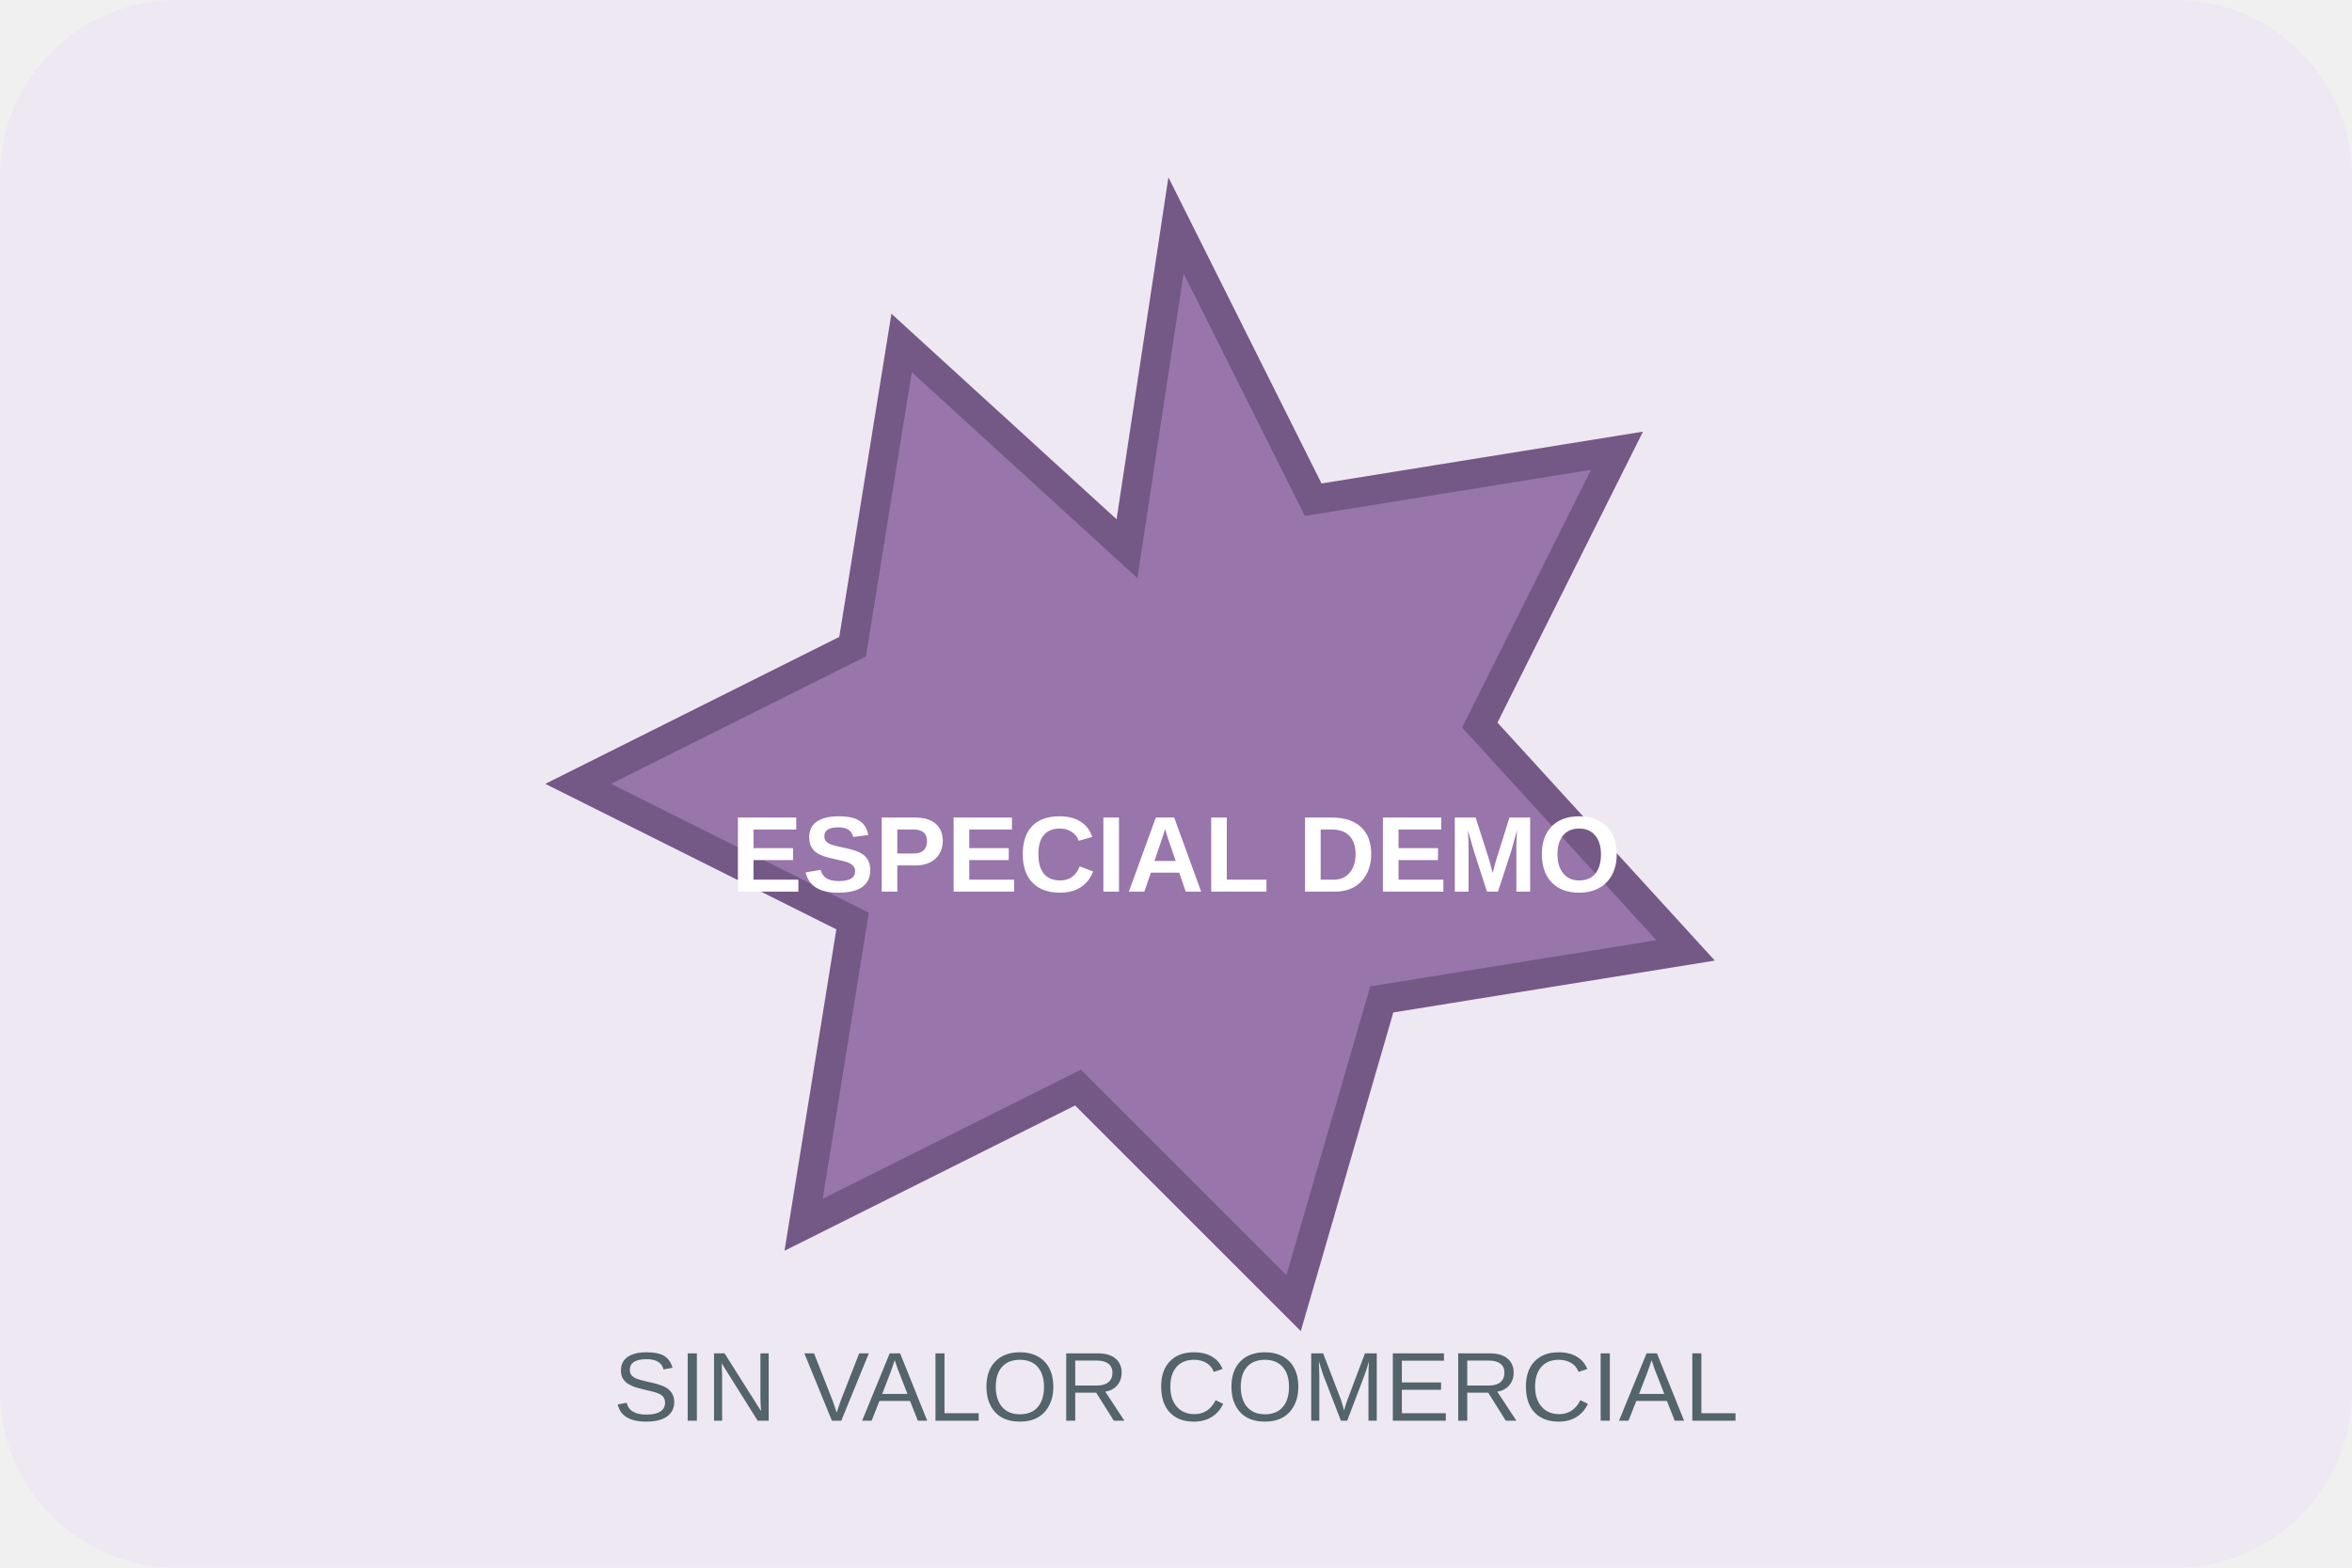
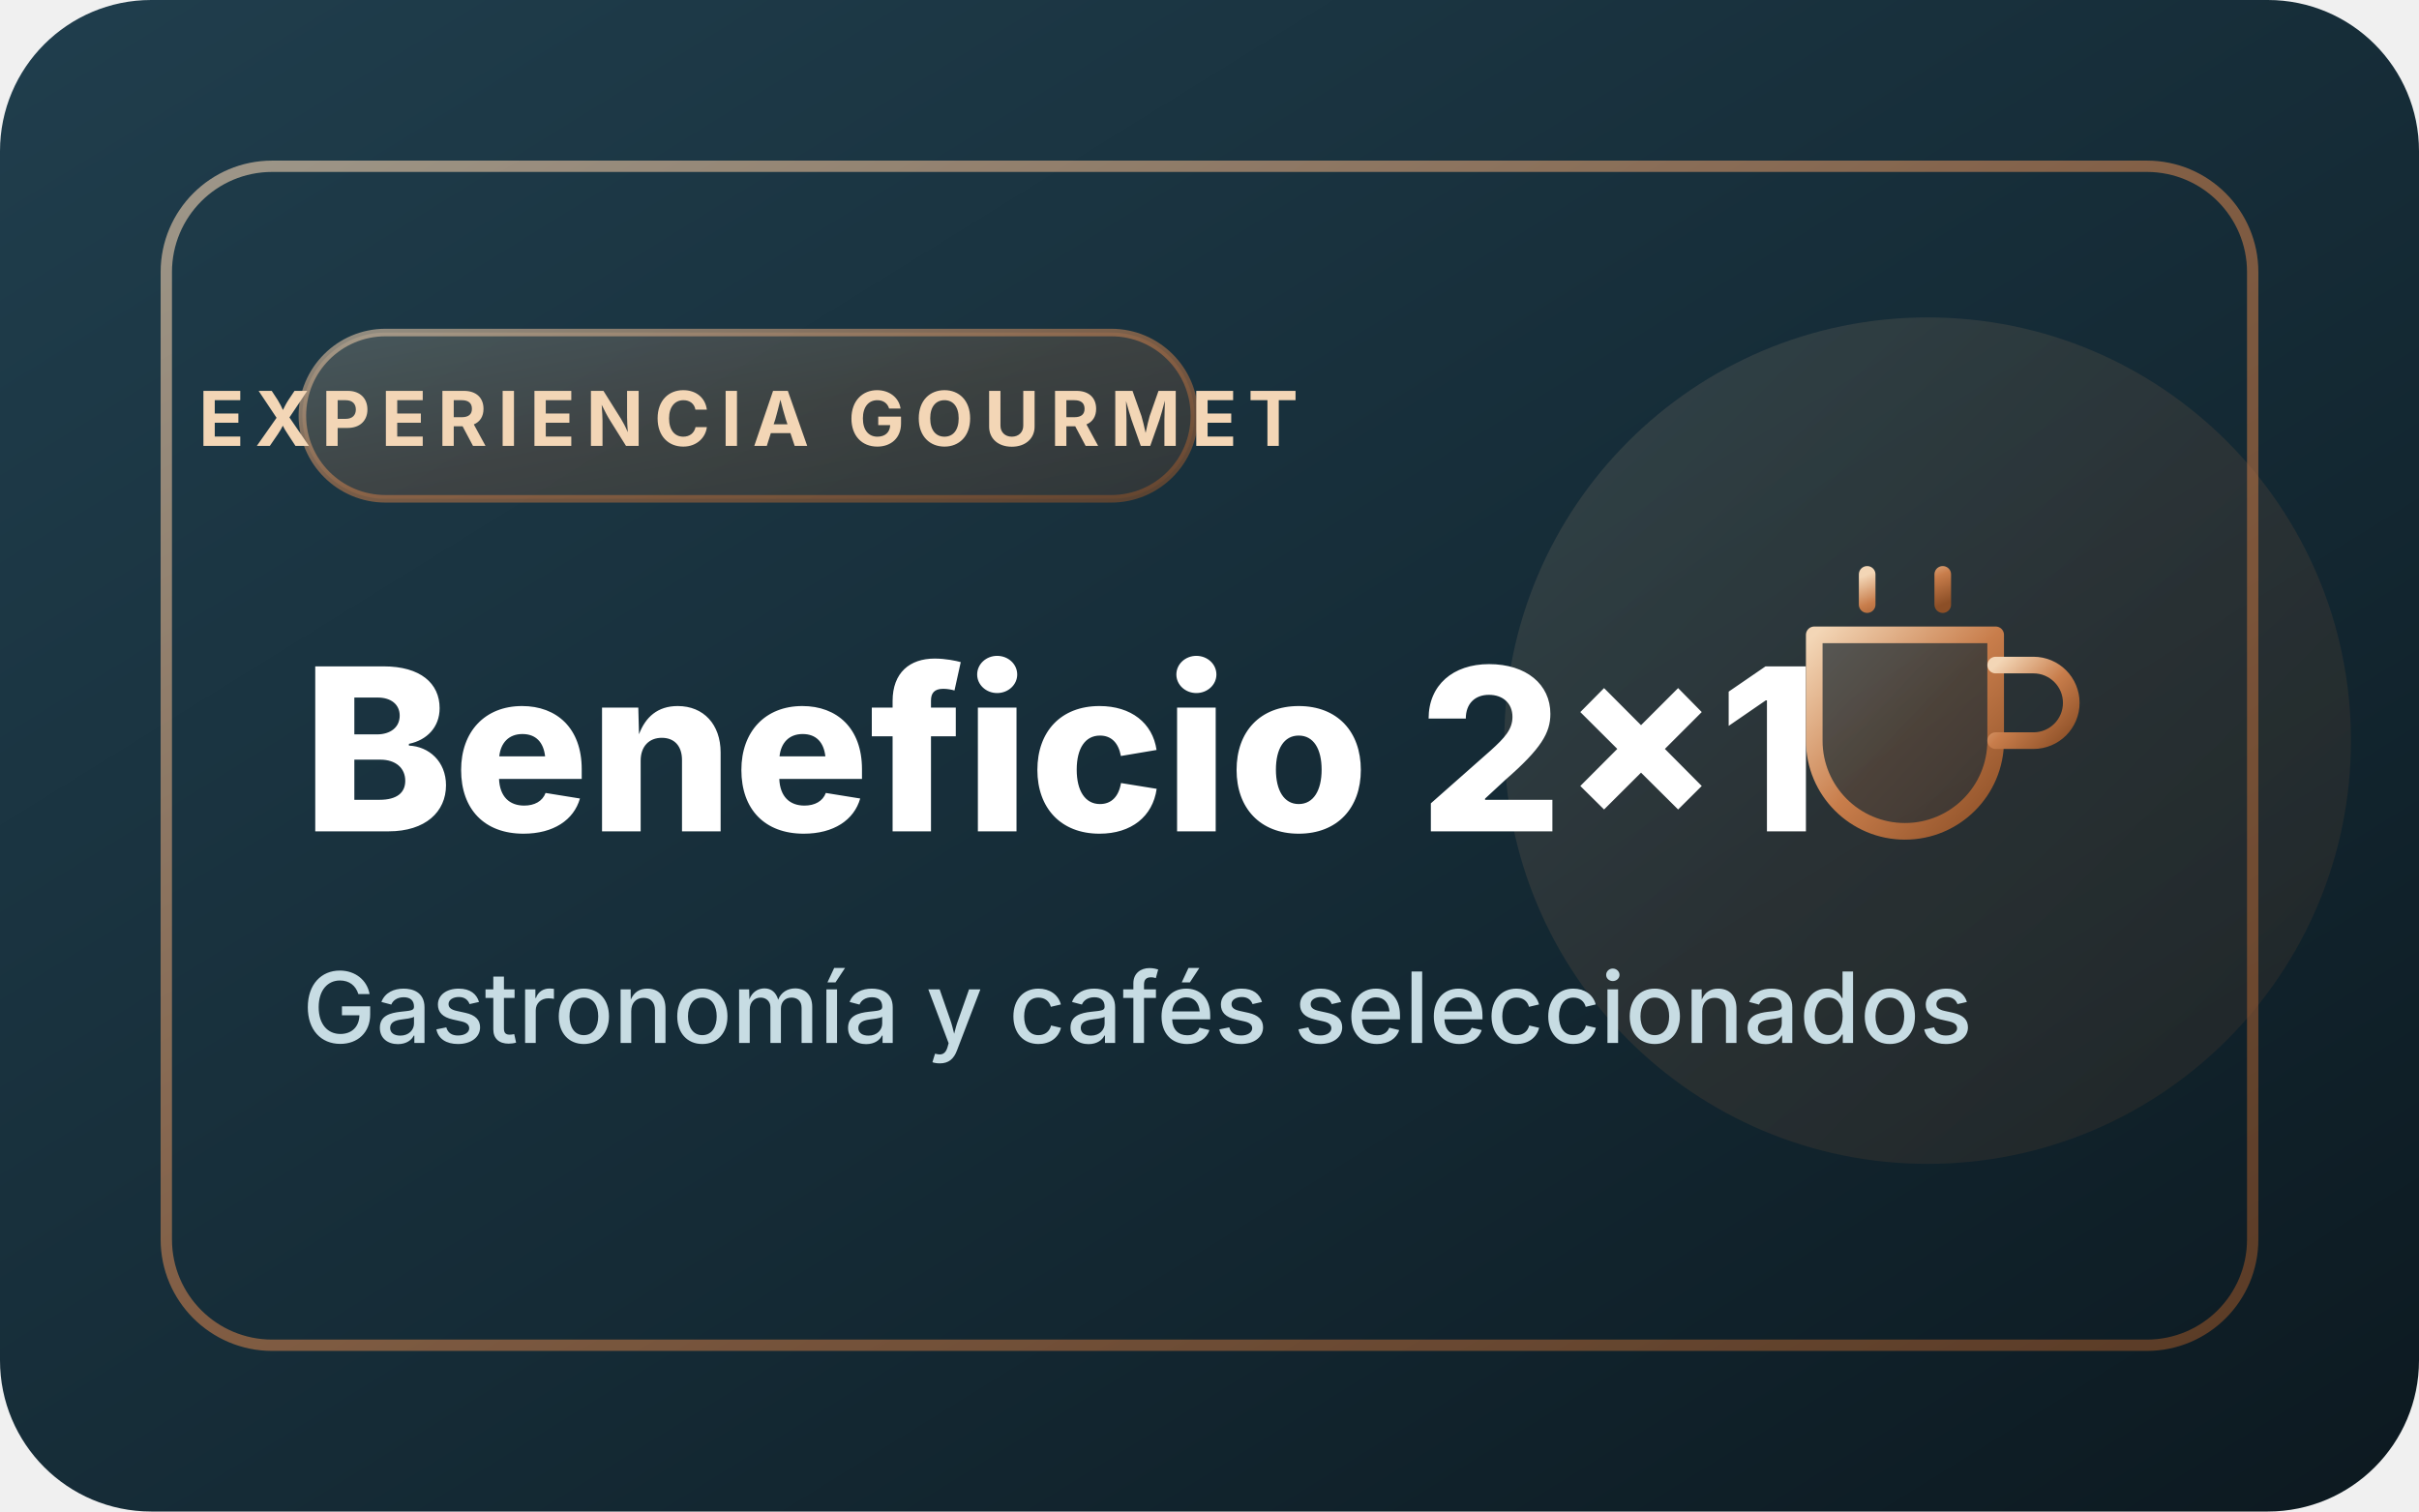
- <svg xmlns="http://www.w3.org/2000/svg" viewBox="0 0 240 160" role="img" aria-labelledby="title">
-   <rect width="240" height="160" rx="18" fill="#eee8f2" />
-   <path d="m120 23 14 28 31-5-14 28 21 23-31 5-9 31-22-22-28 14 5-31-28-14 28-14 5-31 23 21z" fill="#9875aa" stroke="#745886" stroke-width="3" />
-   <text x="120" y="91" text-anchor="middle" font-family="Arial" font-weight="700" font-size="11" fill="#fff">ESPECIAL DEMO</text>
-   <text x="120" y="145" text-anchor="middle" font-family="Arial" font-size="10" fill="#53646a">SIN VALOR COMERCIAL</text>
+ <svg xmlns="http://www.w3.org/2000/svg" viewBox="0 0 320 200" role="img" aria-labelledby="title">
+   <defs>
+     <linearGradient id="bgSp" x1="0" y1="0" x2="1" y2="1">
+       <stop offset="0%" stop-color="#203e4d" />
+       <stop offset="55%" stop-color="#152b36" />
+       <stop offset="100%" stop-color="#0c1920" />
+     </linearGradient>
+     <linearGradient id="copSp" x1="0" y1="0" x2="1" y2="1">
+       <stop offset="0%" stop-color="#f3d6b6" />
+       <stop offset="50%" stop-color="#c87d4b" />
+       <stop offset="100%" stop-color="#8c4f27" />
+     </linearGradient>
+   </defs>
+   <rect width="320" height="200" rx="20" fill="url(#bgSp)" />
+   <circle cx="255" cy="98" r="56" fill="url(#copSp)" fill-opacity="0.12" />
+   <rect x="22" y="22" width="276" height="156" rx="14" fill="none" stroke="url(#copSp)" stroke-width="1.5" stroke-opacity="0.6" />
+   <rect x="40" y="44" width="118" height="22" rx="11" fill="url(#copSp)" fill-opacity="0.2" stroke="url(#copSp)" stroke-width="1" stroke-opacity="0.55" />
+   <text x="99" y="59" text-anchor="middle" font-family="system-ui, -apple-system, sans-serif" font-weight="700" font-size="10" letter-spacing="1.4" fill="#f3d6b6">EXPERIENCIA GOURMET</text>
+   <text x="40" y="110" font-family="system-ui, -apple-system, sans-serif" font-weight="800" font-size="30" fill="#ffffff">Beneficio 2×1</text>
+   <text x="40" y="138" font-family="system-ui, -apple-system, sans-serif" font-weight="500" font-size="13" fill="#c7dce3">Gastronomía y cafés seleccionados</text>
+   <g transform="translate(232,74)" stroke="url(#copSp)" stroke-width="2.2" fill="none" stroke-linecap="round" stroke-linejoin="round">
+     <path d="M8 10h24v14a12 12 0 0 1-24 0V10Z" fill="url(#copSp)" fill-opacity="0.22" />
+     <path d="M32 14h5a5 5 0 0 1 0 10h-5" />
+     <path d="M4 38h32" />
+     <path d="M15 2v4M25 2v4" />
+   </g>
</svg>
